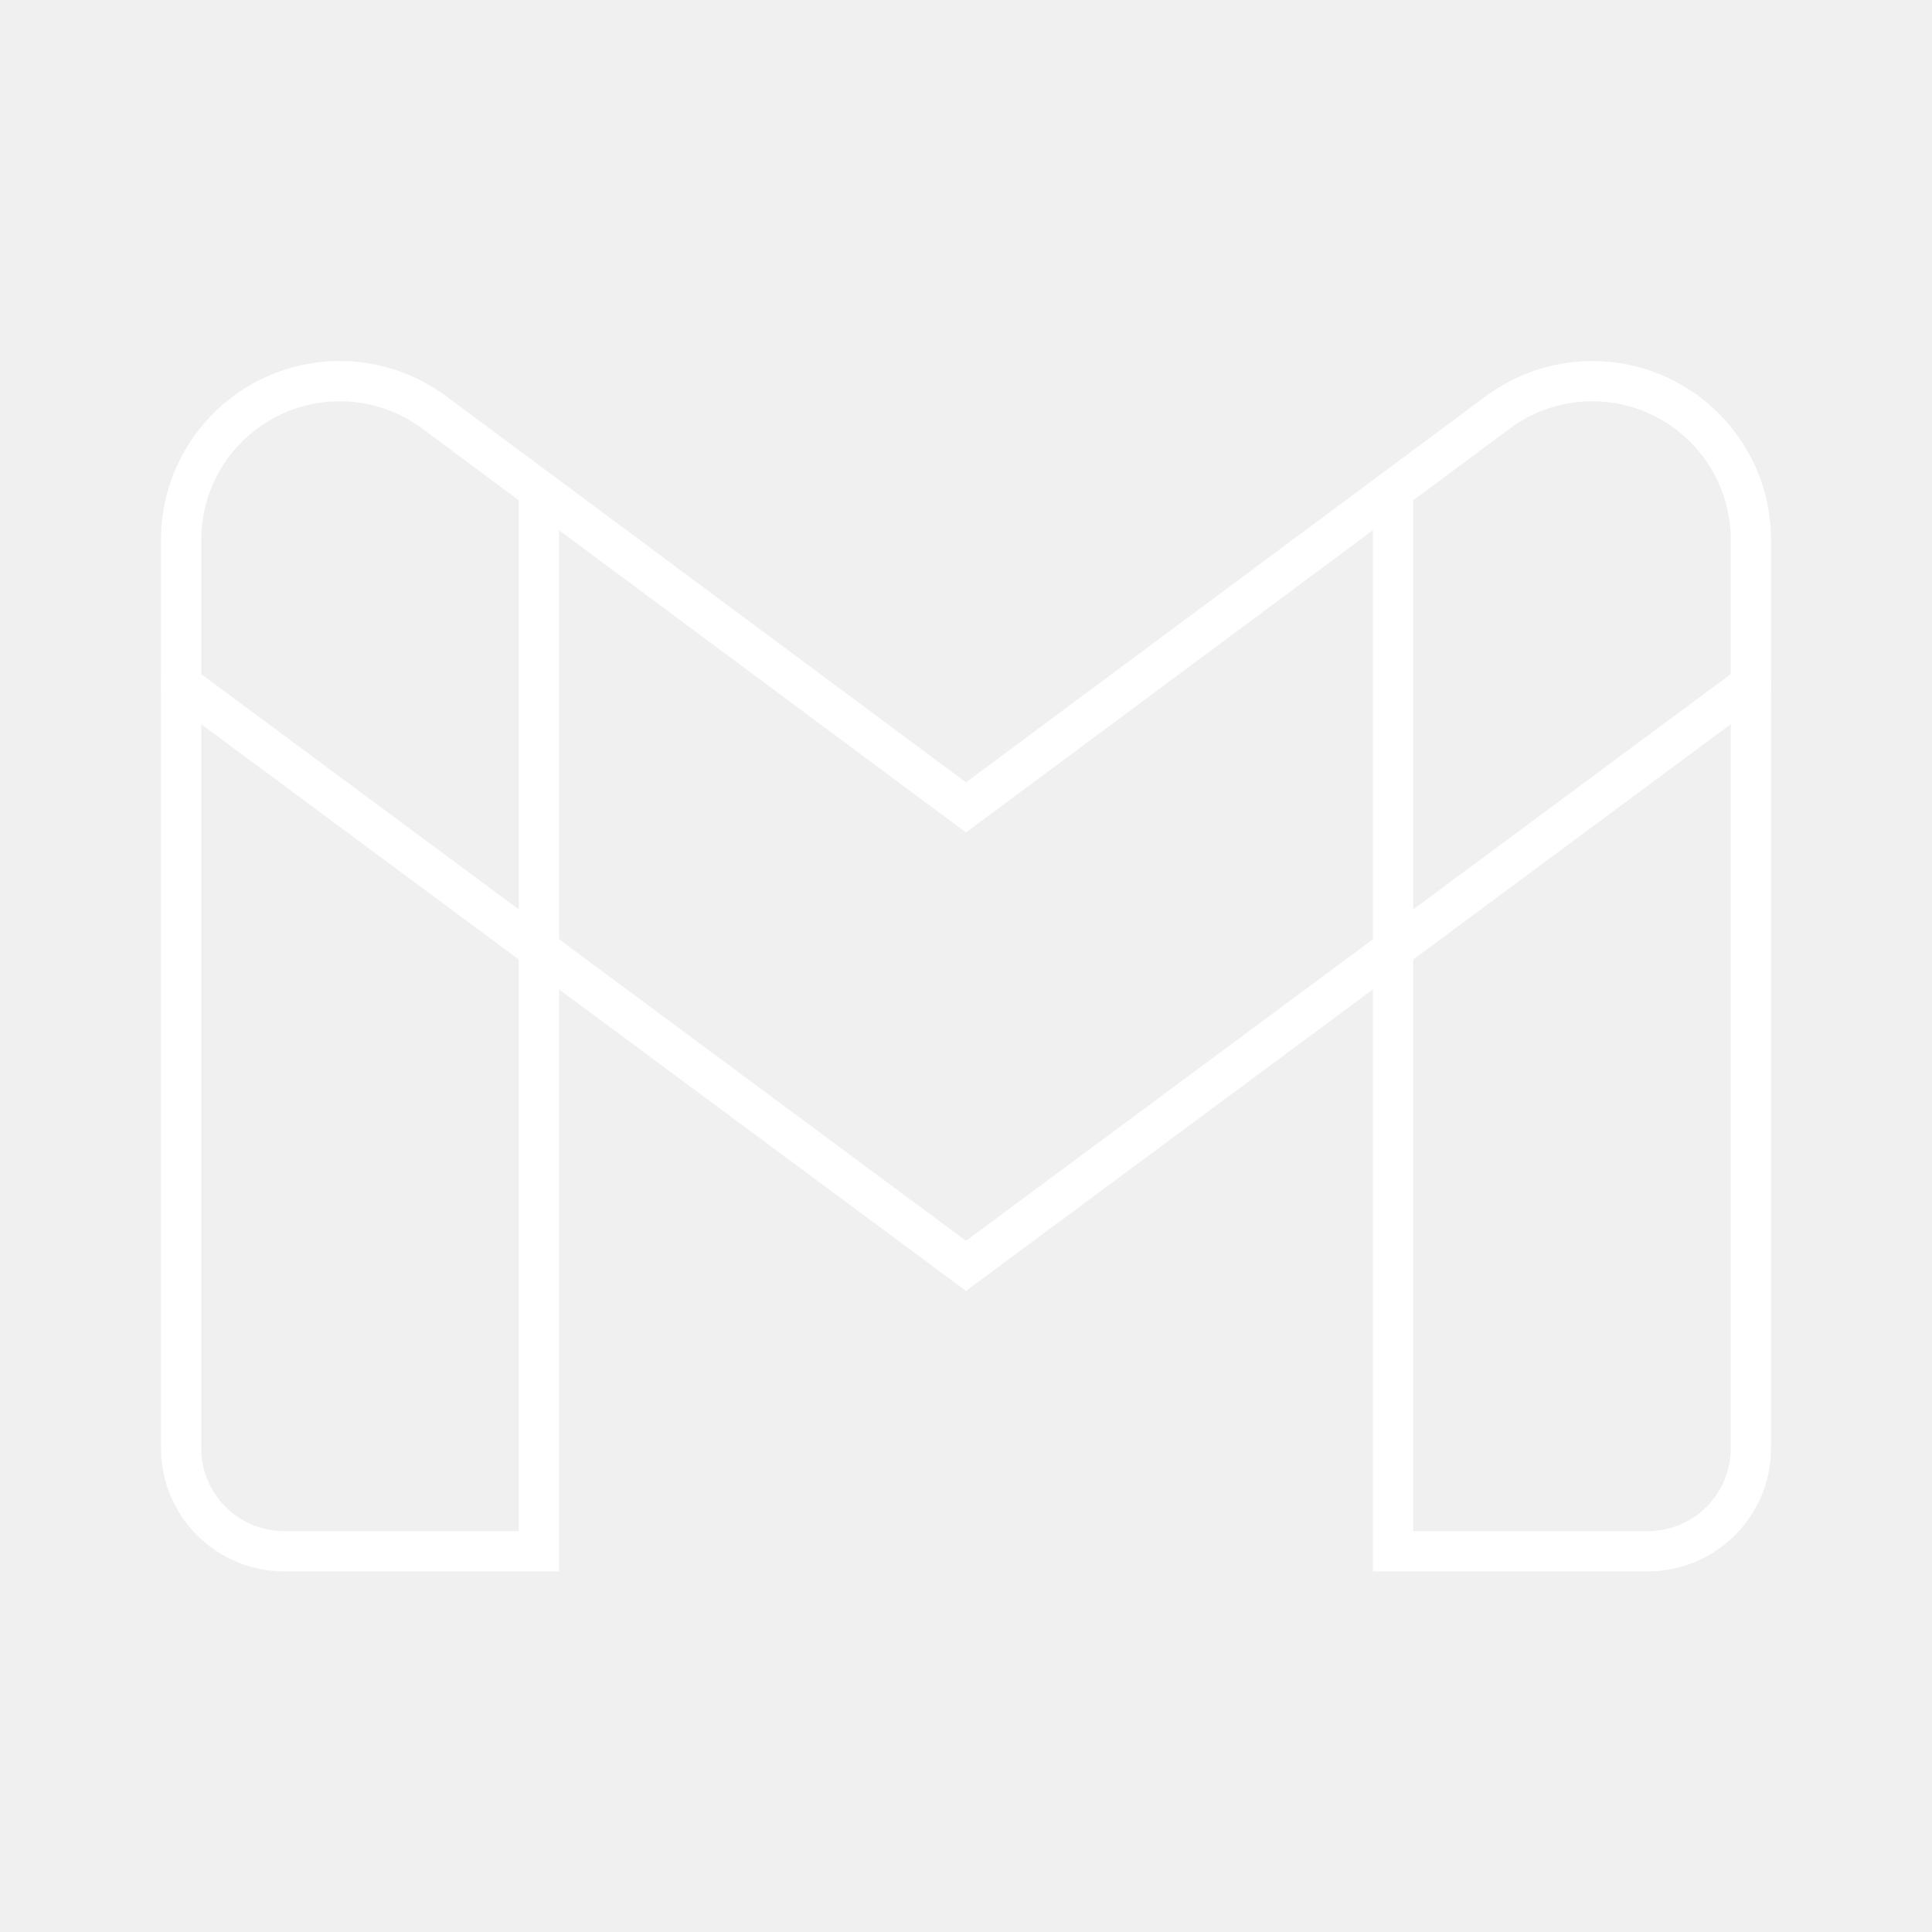
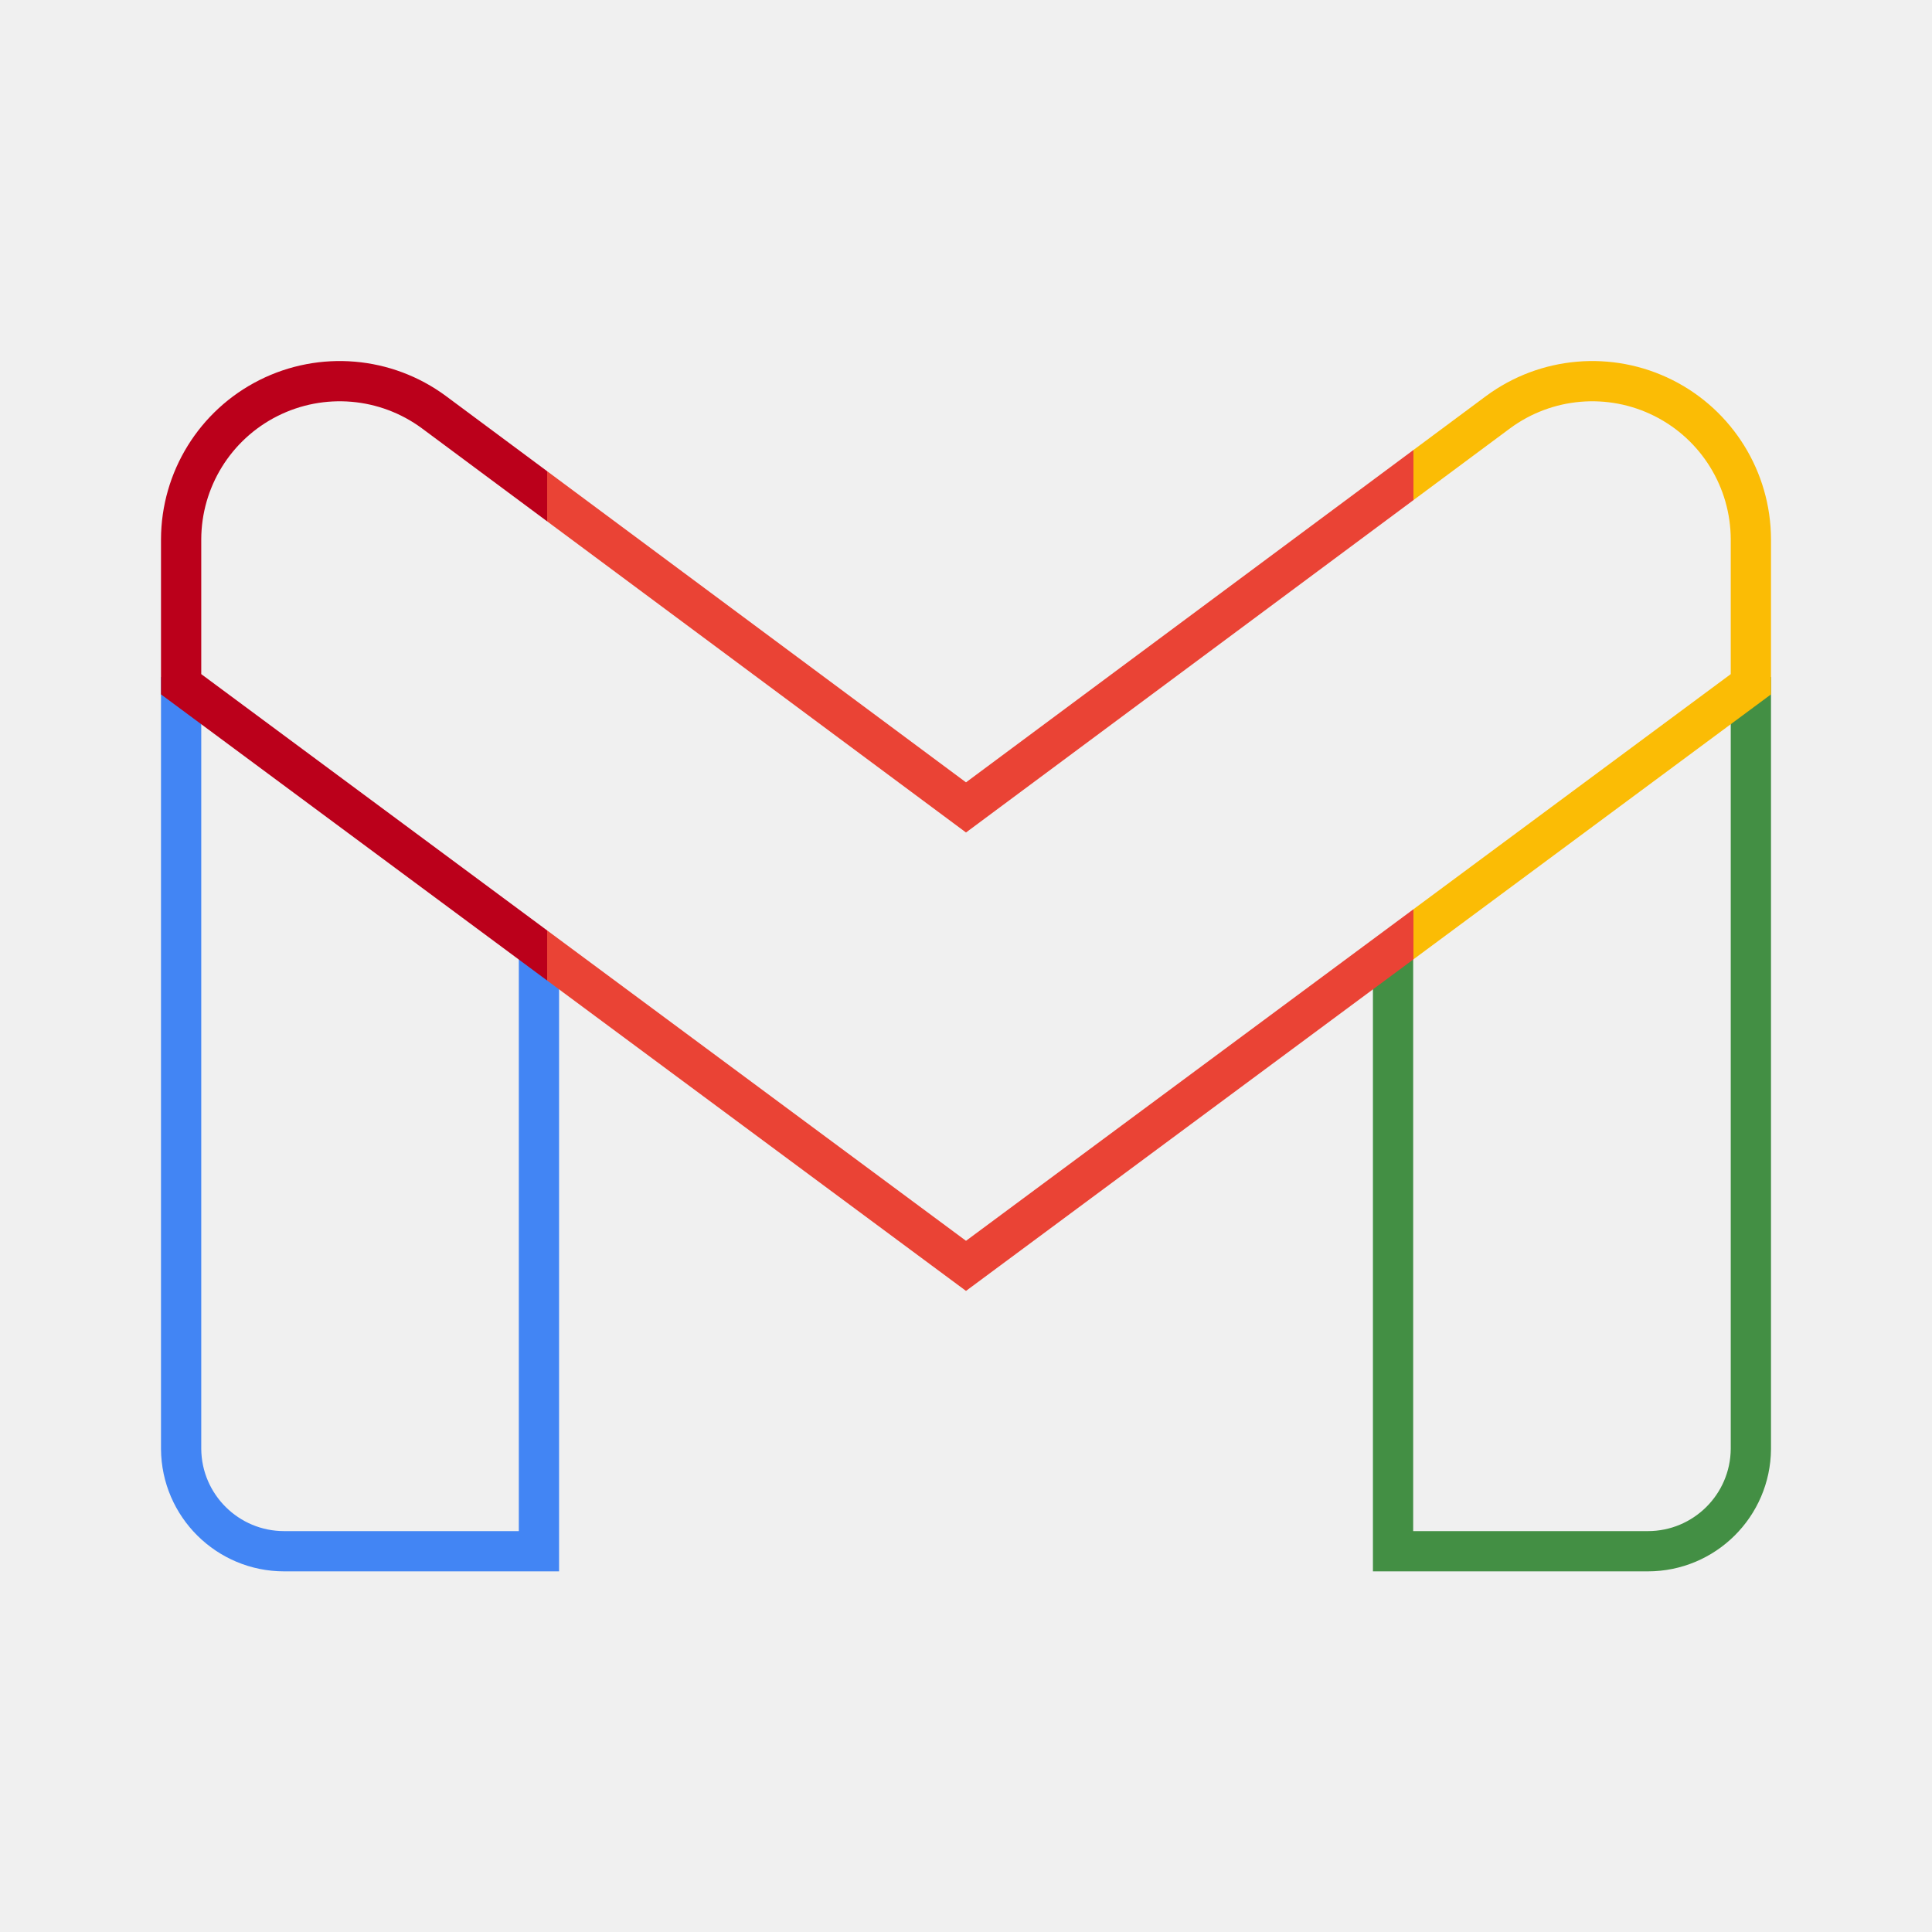
- <svg xmlns="http://www.w3.org/2000/svg" id="Layer_2" data-name="Layer 2" viewBox="0 0 48 48">
-   <defs>
-     <style>.cls-1{fill:none;stroke:#fff;stroke-miterlimit:10;}</style>
+ <svg xmlns="http://www.w3.org/2000/svg" xmlns:xlink="http://www.w3.org/1999/xlink" id="Layer_2" data-name="Layer 2" viewBox="0 0 48 48" version="1.1">
+   <defs id="defs4">
+     <linearGradient id="linearGradient4603">
+       <stop style="stop-color:#bb001b;stop-opacity:1;" offset="0" id="stop4599" />
+       <stop style="stop-color:#bb001b;stop-opacity:1;" offset="0.24" id="stop5333" />
+       <stop style="stop-color:#ea4335;stop-opacity:1;" offset="0.24" id="stop5335" />
+       <stop style="stop-color:#ea4335;stop-opacity:1;" offset="0.778" id="stop6063" />
+       <stop style="stop-color:#fbbc05;stop-opacity:1;" offset="0.778" id="stop4601" />
+     </linearGradient>
+     <style id="style2">.cls-1{fill:none;stroke:#fff;stroke-miterlimit:10;}</style>
+     <linearGradient xlink:href="#linearGradient4603" id="linearGradient4605" x1="4" y1="20.524" x2="44" y2="20.524" gradientUnits="userSpaceOnUse" />
  </defs>
-   <path class="cls-1" d="M13.39,12.15V38.54H7.06A2.56,2.56,0,0,1,4.5,36V16.82" />
-   <path class="cls-1" d="M34.61,12.15V38.54h6.33A2.56,2.56,0,0,0,43.5,36V16.82" />
-   <path class="cls-1" d="M24,31.45,43.5,17V13.4a3.94,3.94,0,0,0-6.28-3.16L24,20.06,10.78,10.24A3.94,3.94,0,0,0,4.5,13.4V17Z" />
+   <path class="cls-1" d="M 13.39,23.446 13.39,38.54 H 7.06 C 5.654,38.54 4.511,37.406 4.5,36 V 16.82" id="path6" style="stroke:#4285f4;stroke-opacity:1" />
+   <path class="cls-1" d="m 34.61,23.518 0,15.022 h 6.33 c 1.406,4.3e-5 2.549,-1.134 2.56,-2.54 V 16.82" id="path8" style="stroke:#438f44;stroke-opacity:1" />
+   <path class="cls-1" d="M24,31.45,43.5,17V13.4a3.94,3.94,0,0,0-6.28-3.16L24,20.06,10.78,10.24A3.94,3.94,0,0,0,4.5,13.4V17Z" id="path10" style="stroke:url(#linearGradient4605);stroke-opacity:1" />
</svg>
